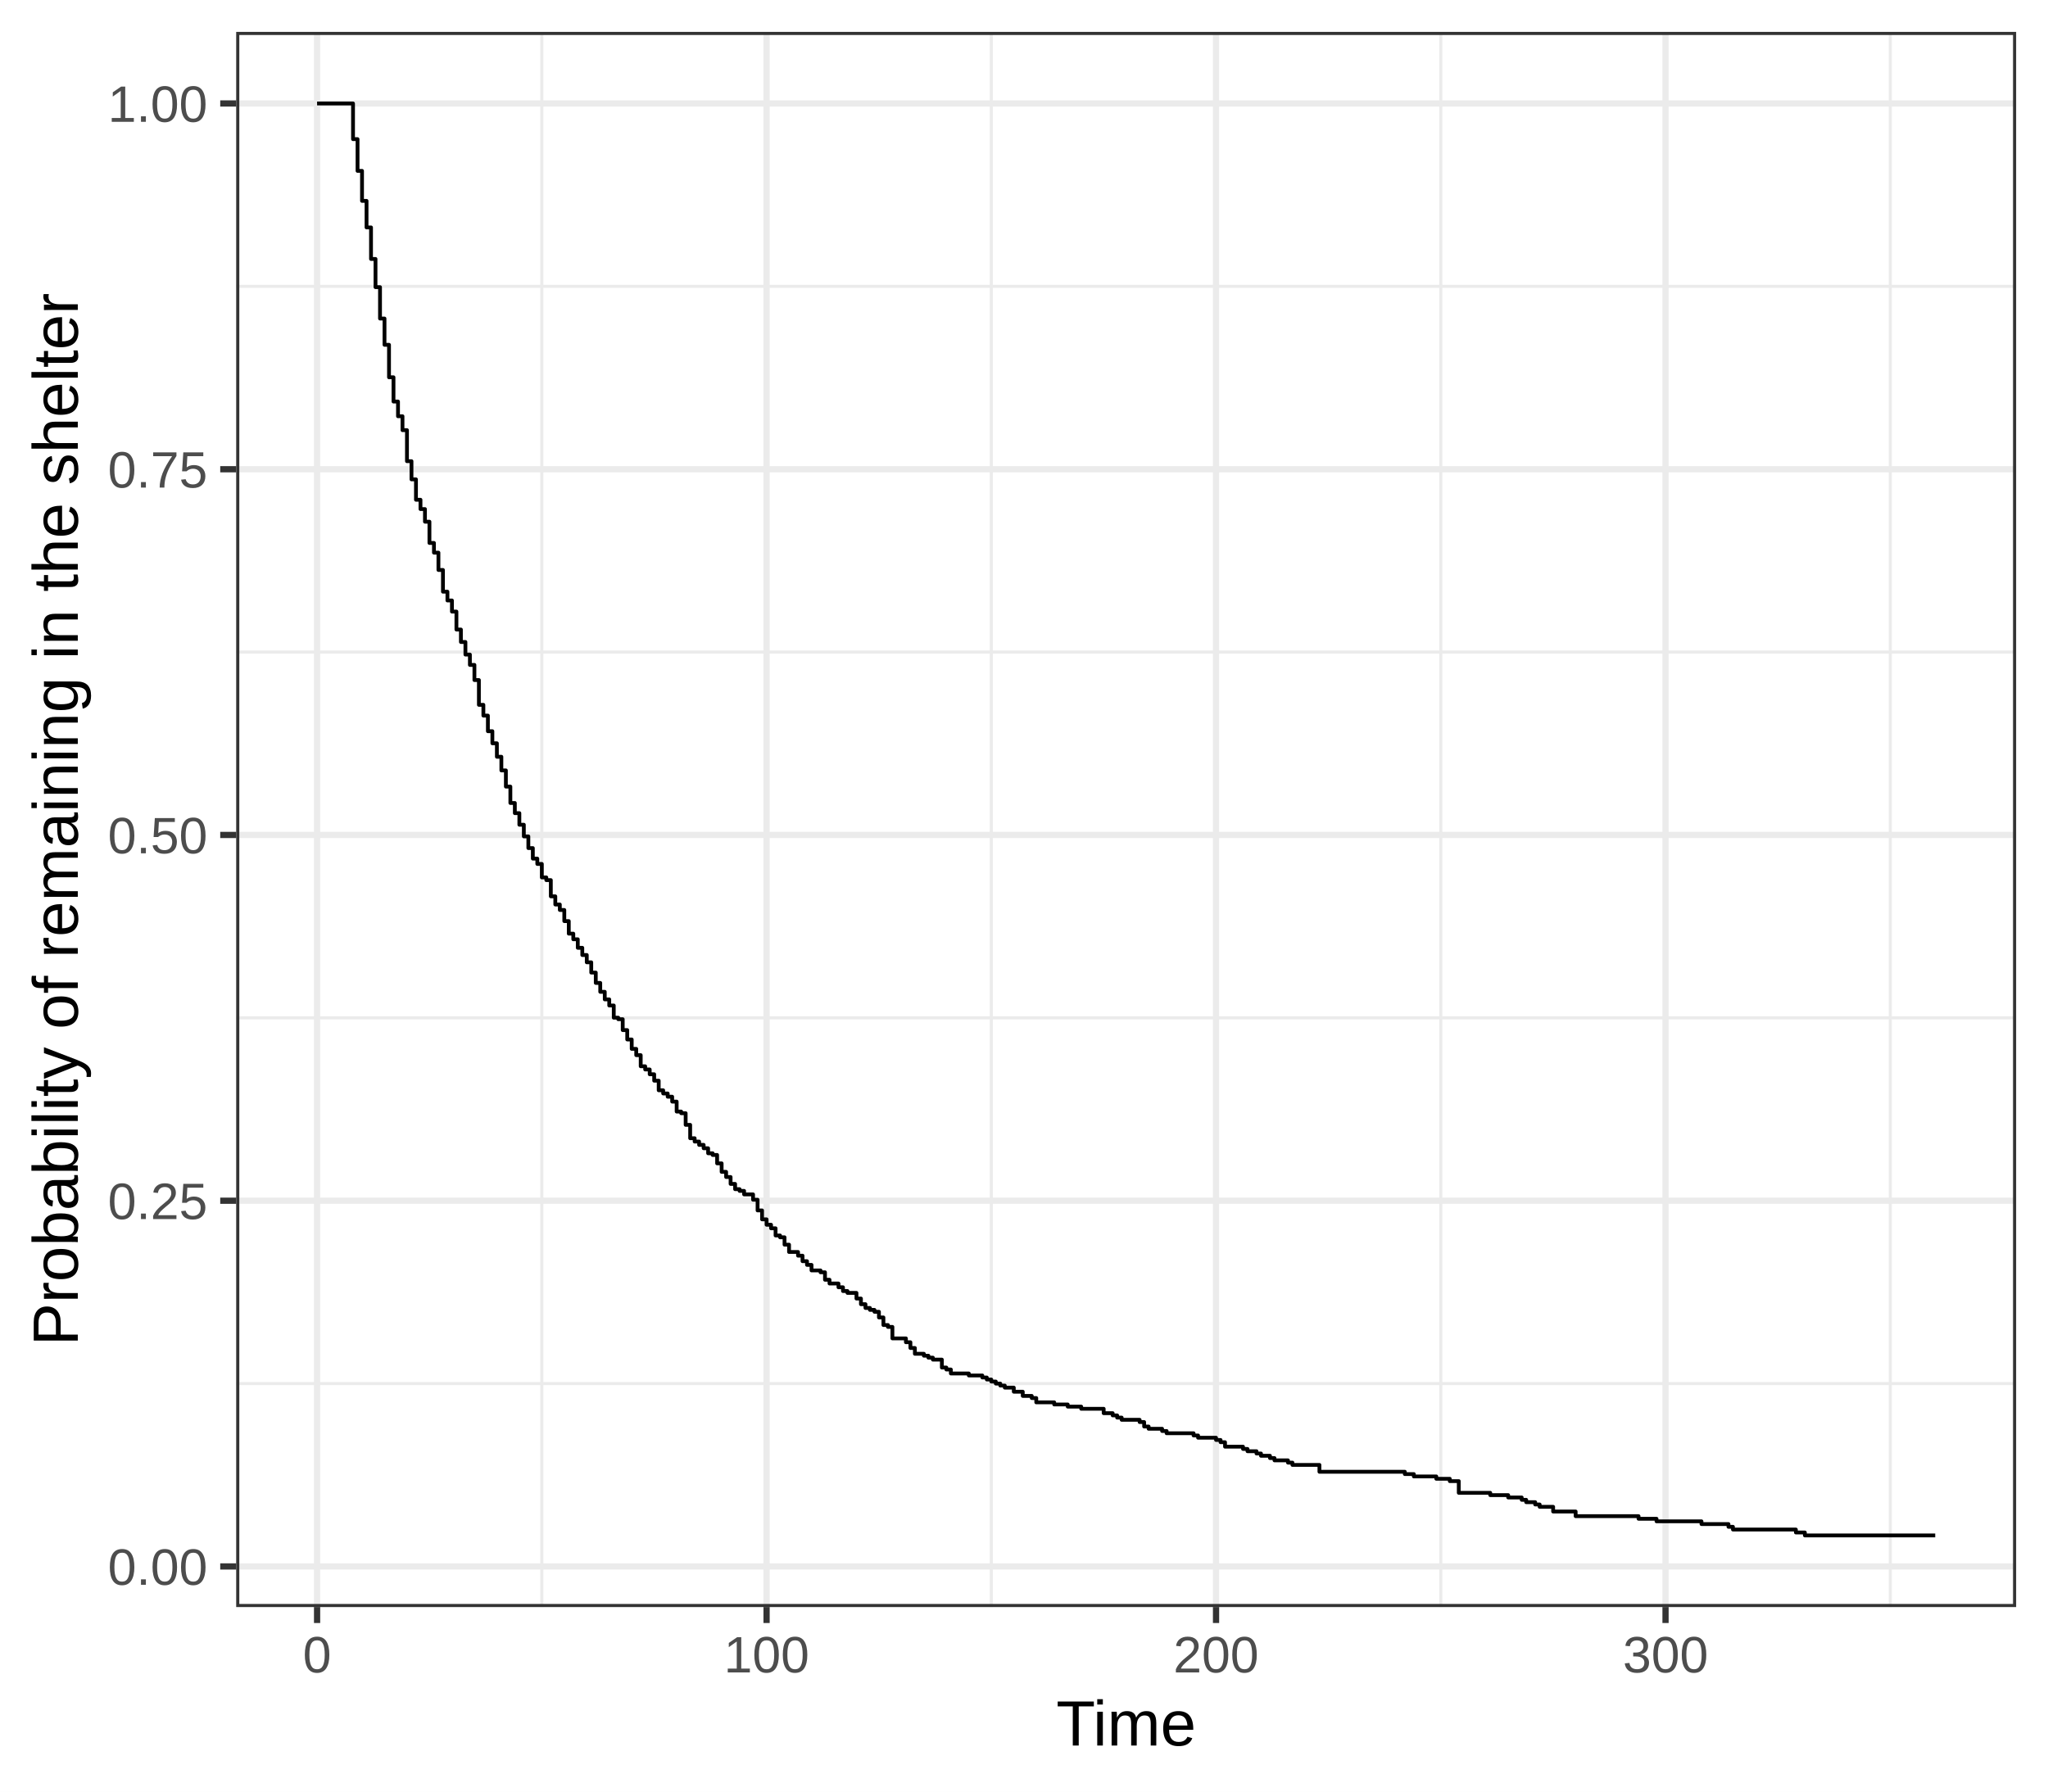
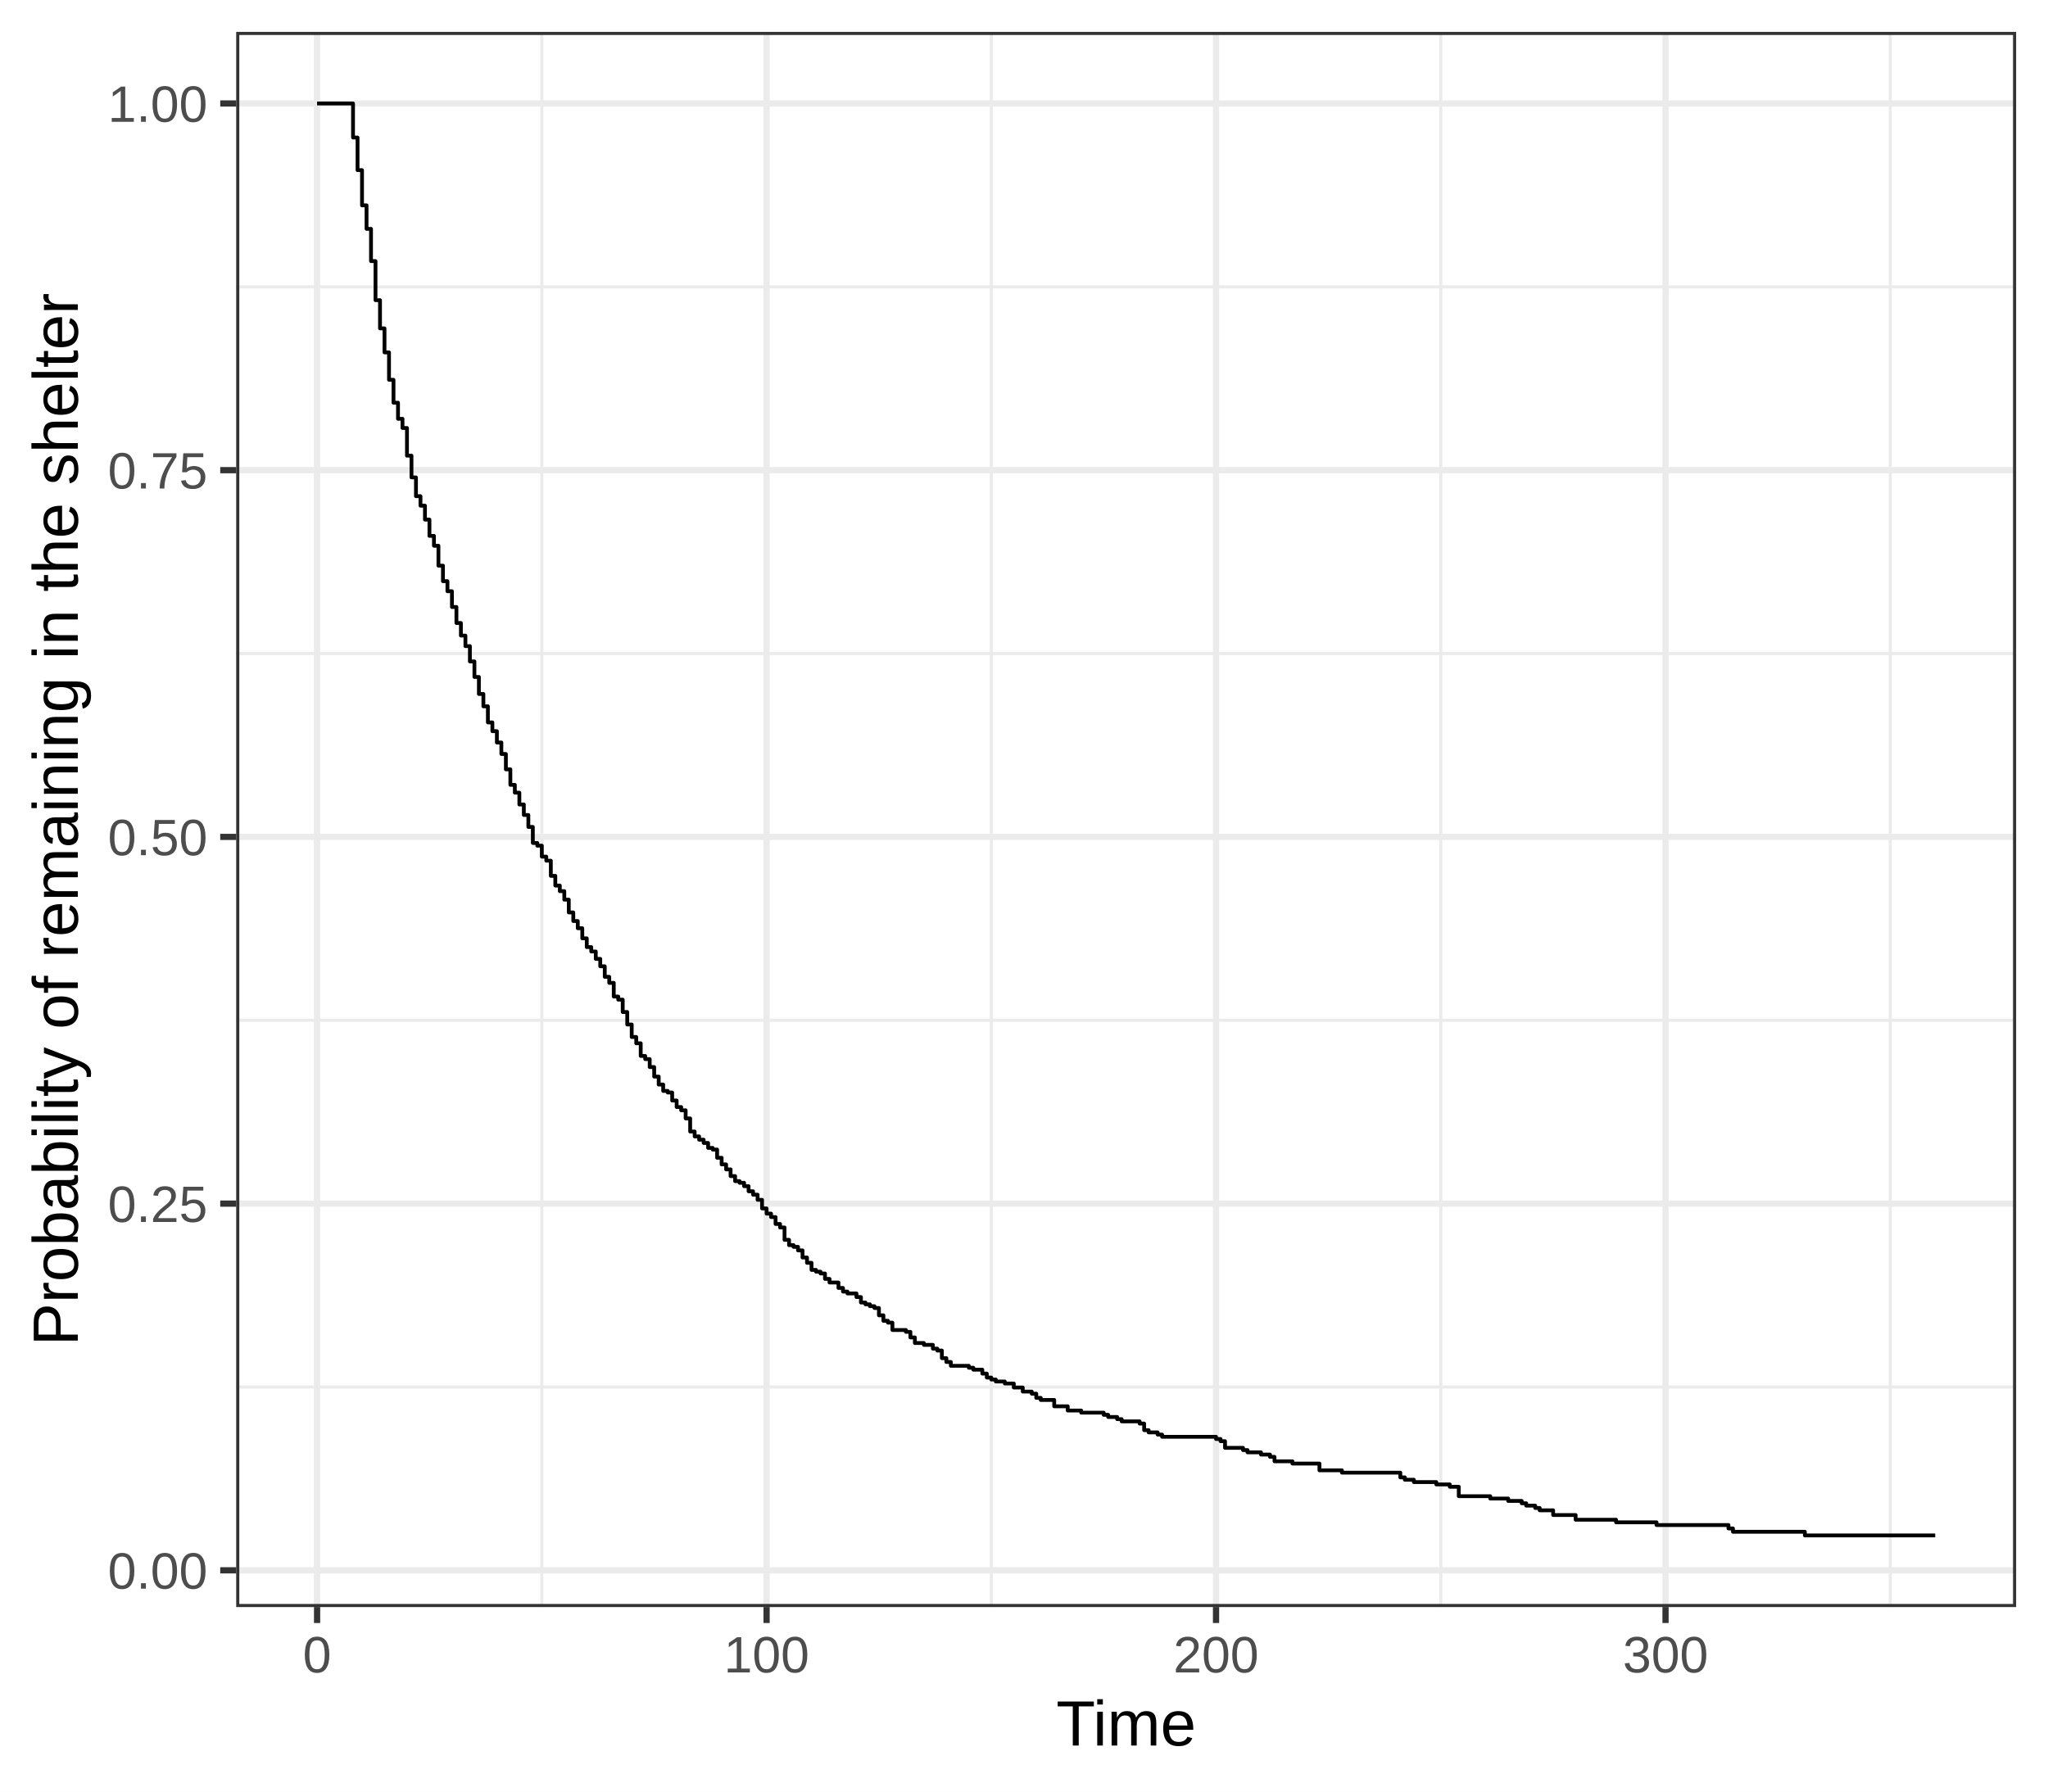
<svg xmlns="http://www.w3.org/2000/svg" class="svglite" width="576.00pt" height="504.00pt" viewBox="0 0 576.00 504.00">
  <defs>
    <style type="text/css">
    .svglite line, .svglite polyline, .svglite polygon, .svglite path, .svglite rect, .svglite circle {
      fill: none;
      stroke: #000000;
      stroke-linecap: round;
      stroke-linejoin: round;
      stroke-miterlimit: 10.00;
    }
    .svglite text {
      white-space: pre;
    }
  </style>
  </defs>
  <rect width="100%" height="100%" style="stroke: none; fill: #FFFFFF;" />
  <defs>
    <clipPath id="cpMC4wMHw1NzYuMDB8MC4wMHw1MDQuMDA=">
      <rect x="0.00" y="0.00" width="576.00" height="504.00" />
    </clipPath>
  </defs>
  <g clip-path="url(#cpMC4wMHw1NzYuMDB8MC4wMHw1MDQuMDA=)">
    <rect x="0.00" y="0.00" width="576.00" height="504.00" style="stroke-width: 1.75; stroke: #FFFFFF; fill: #FFFFFF;" />
  </g>
  <defs>
    <clipPath id="cpNjYuNDN8NTY3LjAzfDguOTd8NDUyLjA4">
      <rect x="66.43" y="8.97" width="500.61" height="443.12" />
    </clipPath>
  </defs>
  <g clip-path="url(#cpNjYuNDN8NTY3LjAzfDguOTd8NDUyLjA4)">
    <rect x="66.43" y="8.97" width="500.61" height="443.12" style="stroke-width: 1.75; stroke: none; fill: #FFFFFF;" />
-     <polyline points="66.43,389.22 567.03,389.22 " style="stroke-width: 0.87; stroke: #EBEBEB; stroke-linecap: butt;" />
-     <polyline points="66.43,286.33 567.03,286.33 " style="stroke-width: 0.87; stroke: #EBEBEB; stroke-linecap: butt;" />
-     <polyline points="66.43,183.44 567.03,183.44 " style="stroke-width: 0.87; stroke: #EBEBEB; stroke-linecap: butt;" />
-     <polyline points="66.43,80.55 567.03,80.55 " style="stroke-width: 0.87; stroke: #EBEBEB; stroke-linecap: butt;" />
+     <polyline points="66.43,390.18 567.03,390.18 " style="stroke-width: 0.87; stroke: #EBEBEB; stroke-linecap: butt;" />
+     <polyline points="66.43,287.01 567.03,287.01 " style="stroke-width: 0.87; stroke: #EBEBEB; stroke-linecap: butt;" />
+     <polyline points="66.43,183.85 567.03,183.85 " style="stroke-width: 0.87; stroke: #EBEBEB; stroke-linecap: butt;" />
+     <polyline points="66.43,80.69 567.03,80.69 " style="stroke-width: 0.87; stroke: #EBEBEB; stroke-linecap: butt;" />
    <polyline points="152.39,452.08 152.39,8.97 " style="stroke-width: 0.87; stroke: #EBEBEB; stroke-linecap: butt;" />
    <polyline points="278.80,452.08 278.80,8.97 " style="stroke-width: 0.87; stroke: #EBEBEB; stroke-linecap: butt;" />
    <polyline points="405.22,452.08 405.22,8.97 " style="stroke-width: 0.87; stroke: #EBEBEB; stroke-linecap: butt;" />
    <polyline points="531.64,452.08 531.64,8.97 " style="stroke-width: 0.87; stroke: #EBEBEB; stroke-linecap: butt;" />
-     <polyline points="66.43,440.67 567.03,440.67 " style="stroke-width: 1.75; stroke: #EBEBEB; stroke-linecap: butt;" />
-     <polyline points="66.43,337.78 567.03,337.78 " style="stroke-width: 1.75; stroke: #EBEBEB; stroke-linecap: butt;" />
-     <polyline points="66.43,234.89 567.03,234.89 " style="stroke-width: 1.75; stroke: #EBEBEB; stroke-linecap: butt;" />
-     <polyline points="66.43,132.00 567.03,132.00 " style="stroke-width: 1.75; stroke: #EBEBEB; stroke-linecap: butt;" />
+     <polyline points="66.43,441.76 567.03,441.76 " style="stroke-width: 1.75; stroke: #EBEBEB; stroke-linecap: butt;" />
+     <polyline points="66.43,338.59 567.03,338.59 " style="stroke-width: 1.75; stroke: #EBEBEB; stroke-linecap: butt;" />
+     <polyline points="66.43,235.43 567.03,235.43 " style="stroke-width: 1.75; stroke: #EBEBEB; stroke-linecap: butt;" />
+     <polyline points="66.43,132.27 567.03,132.27 " style="stroke-width: 1.75; stroke: #EBEBEB; stroke-linecap: butt;" />
    <polyline points="66.43,29.11 567.03,29.11 " style="stroke-width: 1.75; stroke: #EBEBEB; stroke-linecap: butt;" />
    <polyline points="89.18,452.08 89.18,8.97 " style="stroke-width: 1.75; stroke: #EBEBEB; stroke-linecap: butt;" />
    <polyline points="215.60,452.08 215.60,8.97 " style="stroke-width: 1.75; stroke: #EBEBEB; stroke-linecap: butt;" />
    <polyline points="342.01,452.08 342.01,8.97 " style="stroke-width: 1.75; stroke: #EBEBEB; stroke-linecap: butt;" />
    <polyline points="468.43,452.08 468.43,8.97 " style="stroke-width: 1.75; stroke: #EBEBEB; stroke-linecap: butt;" />
-     <polyline points="89.18,29.11 90.44,29.11 90.44,29.11 91.71,29.11 91.71,29.11 92.97,29.11 92.97,29.11 94.24,29.11 94.24,29.11 95.50,29.11 95.50,29.11 96.77,29.11 96.77,29.11 98.03,29.11 98.03,29.11 99.29,29.11 99.29,39.14 100.56,39.14 100.56,48.07 101.82,48.07 101.82,56.51 103.09,56.51 103.09,63.98 104.35,63.98 104.35,72.85 105.61,72.85 105.61,80.78 106.88,80.78 106.88,89.61 108.14,89.61 108.14,97.00 109.41,97.00 109.41,106.14 110.67,106.14 110.67,112.96 111.94,112.96 111.94,117.10 113.20,117.10 113.20,121.01 114.46,121.01 114.46,129.74 115.73,129.74 115.73,134.85 116.99,134.85 116.99,140.59 118.26,140.59 118.26,143.21 119.52,143.21 119.52,146.76 120.78,146.76 120.78,152.74 122.05,152.74 122.05,155.47 123.31,155.47 123.31,160.34 124.58,160.34 124.58,166.45 125.84,166.45 125.84,168.92 127.11,168.92 127.11,172.05 128.37,172.05 128.37,177.10 129.63,177.10 129.63,180.60 130.90,180.60 130.90,184.14 132.16,184.14 132.16,187.05 133.43,187.05 133.43,191.31 134.69,191.31 134.69,198.28 135.95,198.28 135.95,201.31 137.22,201.31 137.22,205.70 138.48,205.70 138.48,209.10 139.75,209.10 139.75,212.89 141.01,212.89 141.01,216.73 142.28,216.73 142.28,221.28 143.54,221.28 143.54,225.89 144.80,225.89 144.80,228.75 146.07,228.75 146.07,232.01 147.33,232.01 147.33,235.29 148.60,235.29 148.60,238.58 149.86,238.58 149.86,241.54 151.12,241.54 151.12,243.04 152.39,243.04 152.39,246.83 153.65,246.83 153.65,247.59 154.92,247.59 154.92,252.15 156.18,252.15 156.18,254.45 157.45,254.45 157.45,255.99 158.71,255.99 158.71,259.12 159.97,259.12 159.97,262.65 161.24,262.65 161.24,264.23 162.50,264.23 162.50,266.63 163.77,266.63 163.77,268.66 165.03,268.66 165.03,270.71 166.29,270.71 166.29,273.60 167.56,273.60 167.56,276.51 168.82,276.51 168.82,279.01 170.09,279.01 170.09,281.14 171.35,281.14 171.35,282.86 172.62,282.86 172.62,286.29 173.88,286.29 173.88,286.72 175.14,286.72 175.14,289.78 176.41,289.78 176.41,292.42 177.67,292.42 177.67,295.06 178.94,295.06 178.94,296.83 180.20,296.83 180.20,299.96 181.46,299.96 181.46,300.86 182.73,300.86 182.73,302.21 183.99,302.21 183.99,304.01 185.26,304.01 185.26,306.71 186.52,306.71 186.52,307.61 187.79,307.61 187.79,308.52 189.05,308.52 189.05,309.90 190.31,309.90 190.31,312.70 191.58,312.70 191.58,313.16 192.84,313.16 192.84,316.44 194.11,316.44 194.11,320.20 195.37,320.20 195.37,321.14 196.63,321.14 196.63,322.07 197.90,322.07 197.90,323.02 199.16,323.02 199.16,324.43 200.43,324.43 200.43,324.91 201.69,324.91 201.69,327.27 202.96,327.27 202.96,329.66 204.22,329.66 204.22,331.11 205.48,331.11 205.48,333.05 206.75,333.05 206.75,334.53 208.01,334.53 208.01,335.02 209.28,335.02 209.28,336.00 210.54,336.00 210.54,336.00 211.80,336.00 211.80,337.50 213.07,337.50 213.07,340.51 214.33,340.51 214.33,343.02 215.60,343.02 215.60,344.54 216.86,344.54 216.86,345.54 218.13,345.54 218.13,347.56 219.39,347.56 219.39,348.07 220.65,348.07 220.65,350.14 221.92,350.14 221.92,352.20 223.18,352.20 223.18,352.20 224.45,352.20 224.45,353.24 225.71,353.24 225.71,354.79 226.97,354.79 226.97,355.83 228.24,355.83 228.24,357.39 229.50,357.39 229.50,357.39 230.77,357.39 230.77,357.91 232.03,357.91 232.03,360.01 233.30,360.01 233.30,361.07 234.56,361.07 234.56,361.07 235.82,361.07 235.82,362.13 237.09,362.13 237.09,363.19 238.35,363.19 238.35,363.71 239.62,363.71 239.62,363.71 240.88,363.71 240.88,365.30 242.14,365.30 242.14,366.89 243.41,366.89 243.41,367.95 244.67,367.95 244.67,368.49 245.94,368.49 245.94,369.02 247.20,369.02 247.20,370.62 248.46,370.62 248.46,372.75 249.73,372.75 249.73,373.28 250.99,373.28 250.99,376.51 252.26,376.51 252.26,376.51 253.52,376.51 253.52,376.51 254.79,376.51 254.79,377.59 256.05,377.59 256.05,379.21 257.31,379.21 257.31,380.84 258.58,380.84 258.58,380.84 259.84,380.84 259.84,381.38 261.11,381.38 261.11,381.93 262.37,381.93 262.37,382.48 263.63,382.48 263.63,382.48 264.90,382.48 264.90,384.71 266.16,384.71 266.16,385.26 267.43,385.26 267.43,386.38 268.69,386.38 268.69,386.38 269.96,386.38 269.96,386.38 271.22,386.38 271.22,386.38 272.48,386.38 272.48,386.94 273.75,386.94 273.75,386.94 275.01,386.94 275.01,386.94 276.28,386.94 276.28,387.51 277.54,387.51 277.54,388.08 278.80,388.08 278.80,388.65 280.07,388.65 280.07,389.22 281.33,389.22 281.33,389.78 282.60,389.78 282.60,390.36 283.86,390.36 283.86,390.36 285.13,390.36 285.13,391.51 286.39,391.51 286.39,391.51 287.65,391.51 287.65,392.69 288.92,392.69 288.92,392.69 290.18,392.69 290.18,393.29 291.45,393.29 291.45,394.50 292.71,394.50 292.71,394.50 293.97,394.50 293.97,394.50 295.24,394.50 295.24,394.50 296.50,394.50 296.50,395.10 297.77,395.10 297.77,395.10 299.03,395.10 299.03,395.10 300.30,395.10 300.30,395.70 301.56,395.70 301.56,395.70 302.82,395.70 302.82,395.70 304.09,395.70 304.09,396.31 305.35,396.31 305.35,396.31 306.62,396.31 306.62,396.31 307.88,396.31 307.88,396.31 309.14,396.31 309.14,396.31 310.41,396.31 310.41,397.55 311.67,397.55 311.67,397.55 312.94,397.55 312.94,398.17 314.20,398.17 314.20,398.79 315.47,398.79 315.47,399.41 316.73,399.41 316.73,399.41 317.99,399.41 317.99,399.41 319.26,399.41 319.26,399.41 320.52,399.41 320.52,400.04 321.79,400.04 321.79,401.30 323.05,401.30 323.05,401.93 324.31,401.93 324.31,401.93 325.58,401.93 325.58,401.93 326.84,401.93 326.84,402.56 328.11,402.56 328.11,403.19 329.37,403.19 329.37,403.19 330.64,403.19 330.64,403.19 331.90,403.19 331.90,403.19 333.16,403.19 333.16,403.19 334.43,403.19 334.43,403.19 335.69,403.19 335.69,403.82 336.96,403.82 336.96,404.45 338.22,404.45 338.22,404.45 339.48,404.45 339.48,404.45 340.75,404.45 340.75,404.45 342.01,404.45 342.01,405.08 343.28,405.08 343.28,405.71 344.54,405.71 344.54,406.97 345.81,406.97 345.81,406.97 347.07,406.97 347.07,406.97 348.33,406.97 348.33,406.97 349.60,406.97 349.60,407.61 350.86,407.61 350.86,408.25 352.13,408.25 352.13,408.25 353.39,408.25 353.39,408.89 354.65,408.89 354.65,409.53 355.92,409.53 355.92,409.53 357.18,409.53 357.18,410.18 358.45,410.18 358.45,410.82 359.71,410.82 359.71,410.82 360.98,410.82 360.98,410.82 362.24,410.82 362.24,411.46 363.50,411.46 363.50,412.10 364.77,412.10 364.77,412.10 366.03,412.10 366.03,412.10 367.30,412.10 367.30,412.10 368.56,412.10 368.56,412.10 369.82,412.10 369.82,412.10 371.09,412.10 371.09,414.03 372.35,414.03 372.35,414.03 373.62,414.03 373.62,414.03 374.88,414.03 374.88,414.03 376.15,414.03 376.15,414.03 377.41,414.03 377.41,414.03 378.67,414.03 378.67,414.03 379.94,414.03 379.94,414.03 381.20,414.03 381.20,414.03 382.47,414.03 382.47,414.03 383.73,414.03 383.73,414.03 384.99,414.03 384.99,414.03 386.26,414.03 386.26,414.03 387.52,414.03 387.52,414.03 388.79,414.03 388.79,414.03 390.05,414.03 390.05,414.03 391.32,414.03 391.32,414.03 392.58,414.03 392.58,414.03 393.84,414.03 393.84,414.03 395.11,414.03 395.11,414.68 396.37,414.68 396.37,414.68 397.64,414.68 397.64,415.34 398.90,415.34 398.90,415.34 400.16,415.34 400.16,415.34 401.43,415.34 401.43,415.34 402.69,415.34 402.69,415.34 403.96,415.34 403.96,416.00 405.22,416.00 405.22,416.00 406.49,416.00 406.49,416.00 407.75,416.00 407.75,416.66 409.01,416.66 409.01,416.66 410.28,416.66 410.28,419.95 411.54,419.95 411.54,419.95 412.81,419.95 412.81,419.95 414.07,419.95 414.07,419.95 415.33,419.95 415.33,419.95 416.60,419.95 416.60,419.95 417.86,419.95 417.86,419.95 419.13,419.95 419.13,420.60 420.39,420.60 420.39,420.60 421.66,420.60 421.66,420.60 422.92,420.60 422.92,420.60 424.18,420.60 424.18,421.26 425.45,421.26 425.45,421.26 426.71,421.26 426.71,421.26 427.98,421.26 427.98,421.92 429.24,421.92 429.24,422.58 430.50,422.58 430.50,422.58 431.77,422.58 431.77,423.23 433.03,423.23 433.03,423.89 434.30,423.89 434.30,423.89 435.56,423.89 435.56,423.89 436.82,423.89 436.82,425.21 438.09,425.21 438.09,425.21 439.35,425.21 439.35,425.21 440.62,425.21 440.62,425.21 441.88,425.21 441.88,425.21 443.15,425.21 443.15,426.52 444.41,426.52 444.41,426.52 445.67,426.52 445.67,426.52 446.94,426.52 446.94,426.52 448.20,426.52 448.20,426.52 449.47,426.52 449.47,426.52 450.73,426.52 450.73,426.52 451.99,426.52 451.99,426.52 453.26,426.52 453.26,426.52 454.52,426.52 454.52,426.52 455.79,426.52 455.79,426.52 457.05,426.52 457.05,426.52 458.32,426.52 458.32,426.52 459.58,426.52 459.58,426.52 460.84,426.52 460.84,427.25 462.11,427.25 462.11,427.25 463.37,427.25 463.37,427.25 464.64,427.25 464.64,427.25 465.90,427.25 465.90,427.97 467.16,427.97 467.16,427.97 468.43,427.97 468.43,427.97 469.69,427.97 469.69,427.97 470.96,427.97 470.96,427.97 472.22,427.97 472.22,427.97 473.49,427.97 473.49,427.97 474.75,427.97 474.75,427.97 476.01,427.97 476.01,427.97 477.28,427.97 477.28,427.97 478.54,427.97 478.54,428.74 479.81,428.74 479.81,428.74 481.07,428.74 481.07,428.74 482.33,428.74 482.33,428.74 483.60,428.74 483.60,428.74 484.86,428.74 484.86,428.74 486.13,428.74 486.13,429.51 487.39,429.51 487.39,430.28 488.66,430.28 488.66,430.28 489.92,430.28 489.92,430.28 491.18,430.28 491.18,430.28 492.45,430.28 492.45,430.28 493.71,430.28 493.71,430.28 494.98,430.28 494.98,430.28 496.24,430.28 496.24,430.28 497.50,430.28 497.50,430.28 498.77,430.28 498.77,430.28 500.03,430.28 500.03,430.28 501.30,430.28 501.30,430.28 502.56,430.28 502.56,430.28 503.83,430.28 503.83,430.28 505.09,430.28 505.09,431.11 506.35,431.11 506.35,431.11 507.62,431.11 507.62,431.94 508.88,431.94 508.88,431.94 510.15,431.94 510.15,431.94 511.41,431.94 511.41,431.94 512.67,431.94 512.67,431.94 513.94,431.94 513.94,431.94 515.20,431.94 515.20,431.94 516.47,431.94 516.47,431.94 517.73,431.94 517.73,431.94 519.00,431.94 519.00,431.94 520.26,431.94 520.26,431.94 521.52,431.94 521.52,431.94 522.79,431.94 522.79,431.94 524.05,431.94 524.05,431.94 525.32,431.94 525.32,431.94 526.58,431.94 526.58,431.94 527.84,431.94 527.84,431.94 529.11,431.94 529.11,431.94 530.37,431.94 530.37,431.94 531.64,431.94 531.64,431.94 532.90,431.94 532.90,431.94 534.17,431.94 534.17,431.94 535.43,431.94 535.43,431.94 536.69,431.94 536.69,431.94 537.96,431.94 537.96,431.94 539.22,431.94 539.22,431.94 540.49,431.94 540.49,431.94 541.75,431.94 541.75,431.94 543.01,431.94 543.01,431.94 544.28,431.94 544.28,431.94 " style="stroke-width: 1.07; stroke-linecap: butt;" />
+     <polyline points="89.18,29.11 90.44,29.11 90.44,29.11 91.71,29.11 91.71,29.11 92.97,29.11 92.97,29.11 94.24,29.11 94.24,29.11 95.50,29.11 95.50,29.11 96.77,29.11 96.77,29.11 98.03,29.11 98.03,29.11 99.29,29.11 99.29,38.69 100.56,38.69 100.56,47.86 101.82,47.86 101.82,57.77 103.09,57.77 103.09,64.38 104.35,64.38 104.35,73.45 105.61,73.45 105.61,84.44 106.88,84.44 106.88,92.38 108.14,92.38 108.14,99.13 109.41,99.13 109.41,106.84 110.67,106.84 110.67,113.29 111.94,113.29 111.94,117.82 113.20,117.82 113.20,120.40 114.46,120.40 114.46,128.19 115.73,128.19 115.73,134.30 116.99,134.30 116.99,139.58 118.26,139.58 118.26,142.25 119.52,142.25 119.52,146.17 120.78,146.17 120.78,150.75 122.05,150.75 122.05,153.53 123.31,153.53 123.31,159.13 124.58,159.13 124.58,163.49 125.84,163.49 125.84,166.32 127.11,166.32 127.11,170.76 128.37,170.76 128.37,175.26 129.63,175.26 129.63,178.80 130.90,178.80 130.90,181.76 132.16,181.76 132.16,186.07 133.43,186.07 133.43,190.44 134.69,190.44 134.69,195.23 135.95,195.23 135.95,198.70 137.22,198.70 137.22,203.23 138.48,203.23 138.48,205.69 139.75,205.69 139.75,208.88 141.01,208.88 141.01,212.11 142.28,212.11 142.28,216.43 143.54,216.43 143.54,220.79 144.80,220.79 144.80,222.99 146.07,222.99 146.07,226.31 147.33,226.31 147.33,229.27 148.60,229.27 148.60,232.63 149.86,232.63 149.86,237.14 151.12,237.14 151.12,237.90 152.39,237.90 152.39,240.98 153.65,240.98 153.65,242.13 154.92,242.13 154.92,246.39 156.18,246.39 156.18,249.12 157.45,249.12 157.45,250.69 158.71,250.69 158.71,253.08 159.97,253.08 159.97,256.68 161.24,256.68 161.24,259.10 162.50,259.10 162.50,261.12 163.77,261.12 163.77,263.97 165.03,263.97 165.03,266.43 166.29,266.43 166.29,267.67 167.56,267.67 167.56,269.75 168.82,269.75 168.82,271.83 170.09,271.83 170.09,274.79 171.35,274.79 171.35,276.50 172.62,276.50 172.62,280.34 173.88,280.34 173.88,281.21 175.14,281.21 175.14,284.70 176.41,284.70 176.41,288.21 177.67,288.21 177.67,291.72 178.94,291.72 178.94,293.49 180.20,293.49 180.20,297.05 181.46,297.05 181.46,297.94 182.73,297.94 182.73,300.18 183.99,300.18 183.99,302.86 185.26,302.86 185.26,305.10 186.52,305.10 186.52,306.89 187.79,306.89 187.79,307.34 189.05,307.34 189.05,309.60 190.31,309.60 190.31,311.43 191.58,311.43 191.58,312.34 192.84,312.34 192.84,314.63 194.11,314.63 194.11,318.31 195.37,318.31 195.37,319.69 196.63,319.69 196.63,320.61 197.90,320.61 197.90,321.53 199.16,321.53 199.16,322.92 200.43,322.92 200.43,323.39 201.69,323.39 201.69,325.70 202.96,325.70 202.96,327.56 204.22,327.56 204.22,328.97 205.48,328.97 205.48,330.85 206.75,330.85 206.75,332.27 208.01,332.27 208.01,332.74 209.28,332.74 209.28,333.69 210.54,333.69 210.54,335.12 211.80,335.12 211.80,336.08 213.07,336.08 213.07,337.53 214.33,337.53 214.33,339.95 215.60,339.95 215.60,341.41 216.86,341.41 216.86,342.38 218.13,342.38 218.13,344.32 219.39,344.32 219.39,345.31 220.65,345.31 220.65,348.78 221.92,348.78 221.92,350.27 223.18,350.27 223.18,350.76 224.45,350.76 224.45,351.76 225.71,351.76 225.71,353.75 226.97,353.75 226.97,355.25 228.24,355.25 228.24,357.24 229.50,357.24 229.50,357.74 230.77,357.74 230.77,358.25 232.03,358.25 232.03,359.77 233.30,359.77 233.30,360.79 234.56,360.79 234.56,360.79 235.82,360.79 235.82,362.32 237.09,362.32 237.09,363.34 238.35,363.34 238.35,363.86 239.62,363.86 239.62,363.86 240.88,363.86 240.88,364.88 242.14,364.88 242.14,366.42 243.41,366.42 243.41,366.93 244.67,366.93 244.67,367.45 245.94,367.45 245.94,367.96 247.20,367.96 247.20,370.02 248.46,370.02 248.46,371.56 249.73,371.56 249.73,372.08 250.99,372.08 250.99,374.15 252.26,374.15 252.26,374.15 253.52,374.15 253.52,374.15 254.79,374.15 254.79,374.67 256.05,374.67 256.05,376.24 257.31,376.24 257.31,377.81 258.58,377.81 258.58,377.81 259.84,377.81 259.84,378.33 261.11,378.33 261.11,378.33 262.37,378.33 262.37,379.39 263.63,379.39 263.63,379.93 264.90,379.93 264.90,382.07 266.16,382.07 266.16,383.14 267.43,383.14 267.43,384.22 268.69,384.22 268.69,384.22 269.96,384.22 269.96,384.22 271.22,384.22 271.22,384.22 272.48,384.22 272.48,384.77 273.75,384.77 273.75,385.31 275.01,385.31 275.01,385.31 276.28,385.31 276.28,386.41 277.54,386.41 277.54,387.53 278.80,387.53 278.80,388.08 280.07,388.08 280.07,388.64 281.33,388.64 281.33,388.64 282.60,388.64 282.60,389.20 283.86,389.20 283.86,389.20 285.13,389.20 285.13,390.33 286.39,390.33 286.39,390.33 287.65,390.33 287.65,391.47 288.92,391.47 288.92,391.47 290.18,391.47 290.18,392.06 291.45,392.06 291.45,393.24 292.71,393.24 292.71,393.83 293.97,393.83 293.97,393.83 295.24,393.83 295.24,393.83 296.50,393.83 296.50,395.61 297.77,395.61 297.77,395.61 299.03,395.61 299.03,395.61 300.30,395.61 300.30,396.80 301.56,396.80 301.56,396.80 302.82,396.80 302.82,396.80 304.09,396.80 304.09,397.40 305.35,397.40 305.35,397.40 306.62,397.40 306.62,397.40 307.88,397.40 307.88,397.40 309.14,397.40 309.14,397.40 310.41,397.40 310.41,398.01 311.67,398.01 311.67,398.62 312.94,398.62 312.94,398.62 314.20,398.62 314.20,399.23 315.47,399.23 315.47,399.85 316.73,399.85 316.73,399.85 317.99,399.85 317.99,399.85 319.26,399.85 319.26,399.85 320.52,399.85 320.52,400.47 321.79,400.47 321.79,402.33 323.05,402.33 323.05,402.95 324.31,402.95 324.31,402.95 325.58,402.95 325.58,403.57 326.84,403.57 326.84,404.19 328.11,404.19 328.11,404.19 329.37,404.19 329.37,404.19 330.64,404.19 330.64,404.19 331.90,404.19 331.90,404.19 333.16,404.19 333.16,404.19 334.43,404.19 334.43,404.19 335.69,404.19 335.69,404.19 336.96,404.19 336.96,404.19 338.22,404.19 338.22,404.19 339.48,404.19 339.48,404.19 340.75,404.19 340.75,404.19 342.01,404.19 342.01,404.81 343.28,404.81 343.28,405.43 344.54,405.43 344.54,407.30 345.81,407.30 345.81,407.30 347.07,407.30 347.07,407.30 348.33,407.30 348.33,407.30 349.60,407.30 349.60,407.93 350.86,407.93 350.86,408.56 352.13,408.56 352.13,408.56 353.39,408.56 353.39,408.56 354.65,408.56 354.65,409.19 355.92,409.19 355.92,409.19 357.18,409.19 357.18,409.83 358.45,409.83 358.45,411.09 359.71,411.09 359.71,411.09 360.98,411.09 360.98,411.09 362.24,411.09 362.24,411.09 363.50,411.09 363.50,411.72 364.77,411.72 364.77,411.72 366.03,411.72 366.03,411.72 367.30,411.72 367.30,411.72 368.56,411.72 368.56,411.72 369.82,411.72 369.82,411.72 371.09,411.72 371.09,413.62 372.35,413.62 372.35,413.62 373.62,413.62 373.62,413.62 374.88,413.62 374.88,413.62 376.15,413.62 376.15,413.62 377.41,413.62 377.41,414.28 378.67,414.28 378.67,414.28 379.94,414.28 379.94,414.28 381.20,414.28 381.20,414.28 382.47,414.28 382.47,414.28 383.73,414.28 383.73,414.28 384.99,414.28 384.99,414.28 386.26,414.28 386.26,414.28 387.52,414.28 387.52,414.28 388.79,414.28 388.79,414.28 390.05,414.28 390.05,414.28 391.32,414.28 391.32,414.28 392.58,414.28 392.58,414.28 393.84,414.28 393.84,415.61 395.11,415.61 395.11,416.27 396.37,416.27 396.37,416.27 397.64,416.27 397.64,416.93 398.90,416.93 398.90,416.93 400.16,416.93 400.16,416.93 401.43,416.93 401.43,416.93 402.69,416.93 402.69,416.93 403.96,416.93 403.96,417.59 405.22,417.59 405.22,417.59 406.49,417.59 406.49,417.59 407.75,417.59 407.75,418.25 409.01,418.25 409.01,418.25 410.28,418.25 410.28,420.90 411.54,420.90 411.54,420.90 412.81,420.90 412.81,420.90 414.07,420.90 414.07,420.90 415.33,420.90 415.33,420.90 416.60,420.90 416.60,420.90 417.86,420.90 417.86,420.90 419.13,420.90 419.13,421.56 420.39,421.56 420.39,421.56 421.66,421.56 421.66,421.56 422.92,421.56 422.92,421.56 424.18,421.56 424.18,422.23 425.45,422.23 425.45,422.23 426.71,422.23 426.71,422.23 427.98,422.23 427.98,422.89 429.24,422.89 429.24,423.55 430.50,423.55 430.50,423.55 431.77,423.55 431.77,424.21 433.03,424.21 433.03,424.87 434.30,424.87 434.30,424.87 435.56,424.87 435.56,424.87 436.82,424.87 436.82,426.20 438.09,426.20 438.09,426.20 439.35,426.20 439.35,426.20 440.62,426.20 440.62,426.20 441.88,426.20 441.88,426.20 443.15,426.20 443.15,427.52 444.41,427.52 444.41,427.52 445.67,427.52 445.67,427.52 446.94,427.52 446.94,427.52 448.20,427.52 448.20,427.52 449.47,427.52 449.47,427.52 450.73,427.52 450.73,427.52 451.99,427.52 451.99,427.52 453.26,427.52 453.26,427.52 454.52,427.52 454.52,428.25 455.79,428.25 455.79,428.25 457.05,428.25 457.05,428.25 458.32,428.25 458.32,428.25 459.58,428.25 459.58,428.25 460.84,428.25 460.84,428.25 462.11,428.25 462.11,428.25 463.37,428.25 463.37,428.25 464.64,428.25 464.64,428.25 465.90,428.25 465.90,429.02 467.16,429.02 467.16,429.02 468.43,429.02 468.43,429.02 469.69,429.02 469.69,429.02 470.96,429.02 470.96,429.02 472.22,429.02 472.22,429.02 473.49,429.02 473.49,429.02 474.75,429.02 474.75,429.02 476.01,429.02 476.01,429.02 477.28,429.02 477.28,429.02 478.54,429.02 478.54,429.02 479.81,429.02 479.81,429.02 481.07,429.02 481.07,429.02 482.33,429.02 482.33,429.02 483.60,429.02 483.60,429.02 484.86,429.02 484.86,429.02 486.13,429.02 486.13,429.97 487.39,429.97 487.39,430.91 488.66,430.91 488.66,430.91 489.92,430.91 489.92,430.91 491.18,430.91 491.18,430.91 492.45,430.91 492.45,430.91 493.71,430.91 493.71,430.91 494.98,430.91 494.98,430.91 496.24,430.91 496.24,430.91 497.50,430.91 497.50,430.91 498.77,430.91 498.77,430.91 500.03,430.91 500.03,430.91 501.30,430.91 501.30,430.91 502.56,430.91 502.56,430.91 503.83,430.91 503.83,430.91 505.09,430.91 505.09,430.91 506.35,430.91 506.35,430.91 507.62,430.91 507.62,431.94 508.88,431.94 508.88,431.94 510.15,431.94 510.15,431.94 511.41,431.94 511.41,431.94 512.67,431.94 512.67,431.94 513.94,431.94 513.94,431.94 515.20,431.94 515.20,431.94 516.47,431.94 516.47,431.94 517.73,431.94 517.73,431.94 519.00,431.94 519.00,431.94 520.26,431.94 520.26,431.94 521.52,431.94 521.52,431.94 522.79,431.94 522.79,431.94 524.05,431.94 524.05,431.94 525.32,431.94 525.32,431.94 526.58,431.94 526.58,431.94 527.84,431.94 527.84,431.94 529.11,431.94 529.11,431.94 530.37,431.94 530.37,431.94 531.64,431.94 531.64,431.94 532.90,431.94 532.90,431.94 534.17,431.94 534.17,431.94 535.43,431.94 535.43,431.94 536.69,431.94 536.69,431.94 537.96,431.94 537.96,431.94 539.22,431.94 539.22,431.94 540.49,431.94 540.49,431.94 541.75,431.94 541.75,431.94 543.01,431.94 543.01,431.94 544.28,431.94 544.28,431.94 " style="stroke-width: 1.07; stroke-linecap: butt;" />
    <rect x="66.43" y="8.97" width="500.61" height="443.12" style="stroke-width: 1.75; stroke: #333333;" />
  </g>
  <g clip-path="url(#cpMC4wMHw1NzYuMDB8MC4wMHw1MDQuMDA=)">
-     <text x="58.36" y="445.83" text-anchor="end" style="font-size: 14.40px;fill: #4D4D4D; font-family: &quot;Arial&quot;;" textLength="28.02px" lengthAdjust="spacingAndGlyphs">0.00</text>
-     <text x="58.36" y="342.94" text-anchor="end" style="font-size: 14.40px;fill: #4D4D4D; font-family: &quot;Arial&quot;;" textLength="28.02px" lengthAdjust="spacingAndGlyphs">0.25</text>
-     <text x="58.36" y="240.05" text-anchor="end" style="font-size: 14.40px;fill: #4D4D4D; font-family: &quot;Arial&quot;;" textLength="28.02px" lengthAdjust="spacingAndGlyphs">0.50</text>
-     <text x="58.36" y="137.16" text-anchor="end" style="font-size: 14.40px;fill: #4D4D4D; font-family: &quot;Arial&quot;;" textLength="28.02px" lengthAdjust="spacingAndGlyphs">0.75</text>
+     <text x="58.36" y="446.92" text-anchor="end" style="font-size: 14.40px;fill: #4D4D4D; font-family: &quot;Arial&quot;;" textLength="28.02px" lengthAdjust="spacingAndGlyphs">0.00</text>
+     <text x="58.36" y="343.76" text-anchor="end" style="font-size: 14.40px;fill: #4D4D4D; font-family: &quot;Arial&quot;;" textLength="28.02px" lengthAdjust="spacingAndGlyphs">0.25</text>
+     <text x="58.36" y="240.59" text-anchor="end" style="font-size: 14.40px;fill: #4D4D4D; font-family: &quot;Arial&quot;;" textLength="28.02px" lengthAdjust="spacingAndGlyphs">0.50</text>
+     <text x="58.36" y="137.43" text-anchor="end" style="font-size: 14.40px;fill: #4D4D4D; font-family: &quot;Arial&quot;;" textLength="28.02px" lengthAdjust="spacingAndGlyphs">0.75</text>
    <text x="58.36" y="34.27" text-anchor="end" style="font-size: 14.40px;fill: #4D4D4D; font-family: &quot;Arial&quot;;" textLength="28.02px" lengthAdjust="spacingAndGlyphs">1.00</text>
-     <polyline points="61.94,440.67 66.43,440.67 " style="stroke-width: 1.75; stroke: #333333; stroke-linecap: butt;" />
-     <polyline points="61.94,337.78 66.43,337.78 " style="stroke-width: 1.75; stroke: #333333; stroke-linecap: butt;" />
-     <polyline points="61.94,234.89 66.43,234.89 " style="stroke-width: 1.75; stroke: #333333; stroke-linecap: butt;" />
-     <polyline points="61.94,132.00 66.43,132.00 " style="stroke-width: 1.75; stroke: #333333; stroke-linecap: butt;" />
+     <polyline points="61.94,441.76 66.43,441.76 " style="stroke-width: 1.75; stroke: #333333; stroke-linecap: butt;" />
+     <polyline points="61.94,338.59 66.43,338.59 " style="stroke-width: 1.75; stroke: #333333; stroke-linecap: butt;" />
+     <polyline points="61.94,235.43 66.43,235.43 " style="stroke-width: 1.75; stroke: #333333; stroke-linecap: butt;" />
+     <polyline points="61.94,132.27 66.43,132.27 " style="stroke-width: 1.75; stroke: #333333; stroke-linecap: butt;" />
    <polyline points="61.94,29.11 66.43,29.11 " style="stroke-width: 1.75; stroke: #333333; stroke-linecap: butt;" />
    <polyline points="89.18,456.57 89.18,452.08 " style="stroke-width: 1.75; stroke: #333333; stroke-linecap: butt;" />
    <polyline points="215.60,456.57 215.60,452.08 " style="stroke-width: 1.75; stroke: #333333; stroke-linecap: butt;" />
    <polyline points="342.01,456.57 342.01,452.08 " style="stroke-width: 1.75; stroke: #333333; stroke-linecap: butt;" />
    <polyline points="468.43,456.57 468.43,452.08 " style="stroke-width: 1.75; stroke: #333333; stroke-linecap: butt;" />
    <text x="89.18" y="470.48" text-anchor="middle" style="font-size: 14.40px;fill: #4D4D4D; font-family: &quot;Arial&quot;;" textLength="8.01px" lengthAdjust="spacingAndGlyphs">0</text>
    <text x="215.60" y="470.48" text-anchor="middle" style="font-size: 14.40px;fill: #4D4D4D; font-family: &quot;Arial&quot;;" textLength="24.02px" lengthAdjust="spacingAndGlyphs">100</text>
    <text x="342.01" y="470.48" text-anchor="middle" style="font-size: 14.40px;fill: #4D4D4D; font-family: &quot;Arial&quot;;" textLength="24.02px" lengthAdjust="spacingAndGlyphs">200</text>
    <text x="468.43" y="470.48" text-anchor="middle" style="font-size: 14.40px;fill: #4D4D4D; font-family: &quot;Arial&quot;;" textLength="24.02px" lengthAdjust="spacingAndGlyphs">300</text>
    <text x="316.73" y="491.05" text-anchor="middle" style="font-size: 18.00px; font-family: &quot;Arial&quot;;" textLength="40.00px" lengthAdjust="spacingAndGlyphs">Time</text>
    <text transform="translate(21.88,230.52) rotate(-90)" text-anchor="middle" style="font-size: 18.00px; font-family: &quot;Arial&quot;;" textLength="296.13px" lengthAdjust="spacingAndGlyphs">Probability of remaining in the shelter</text>
  </g>
</svg>
